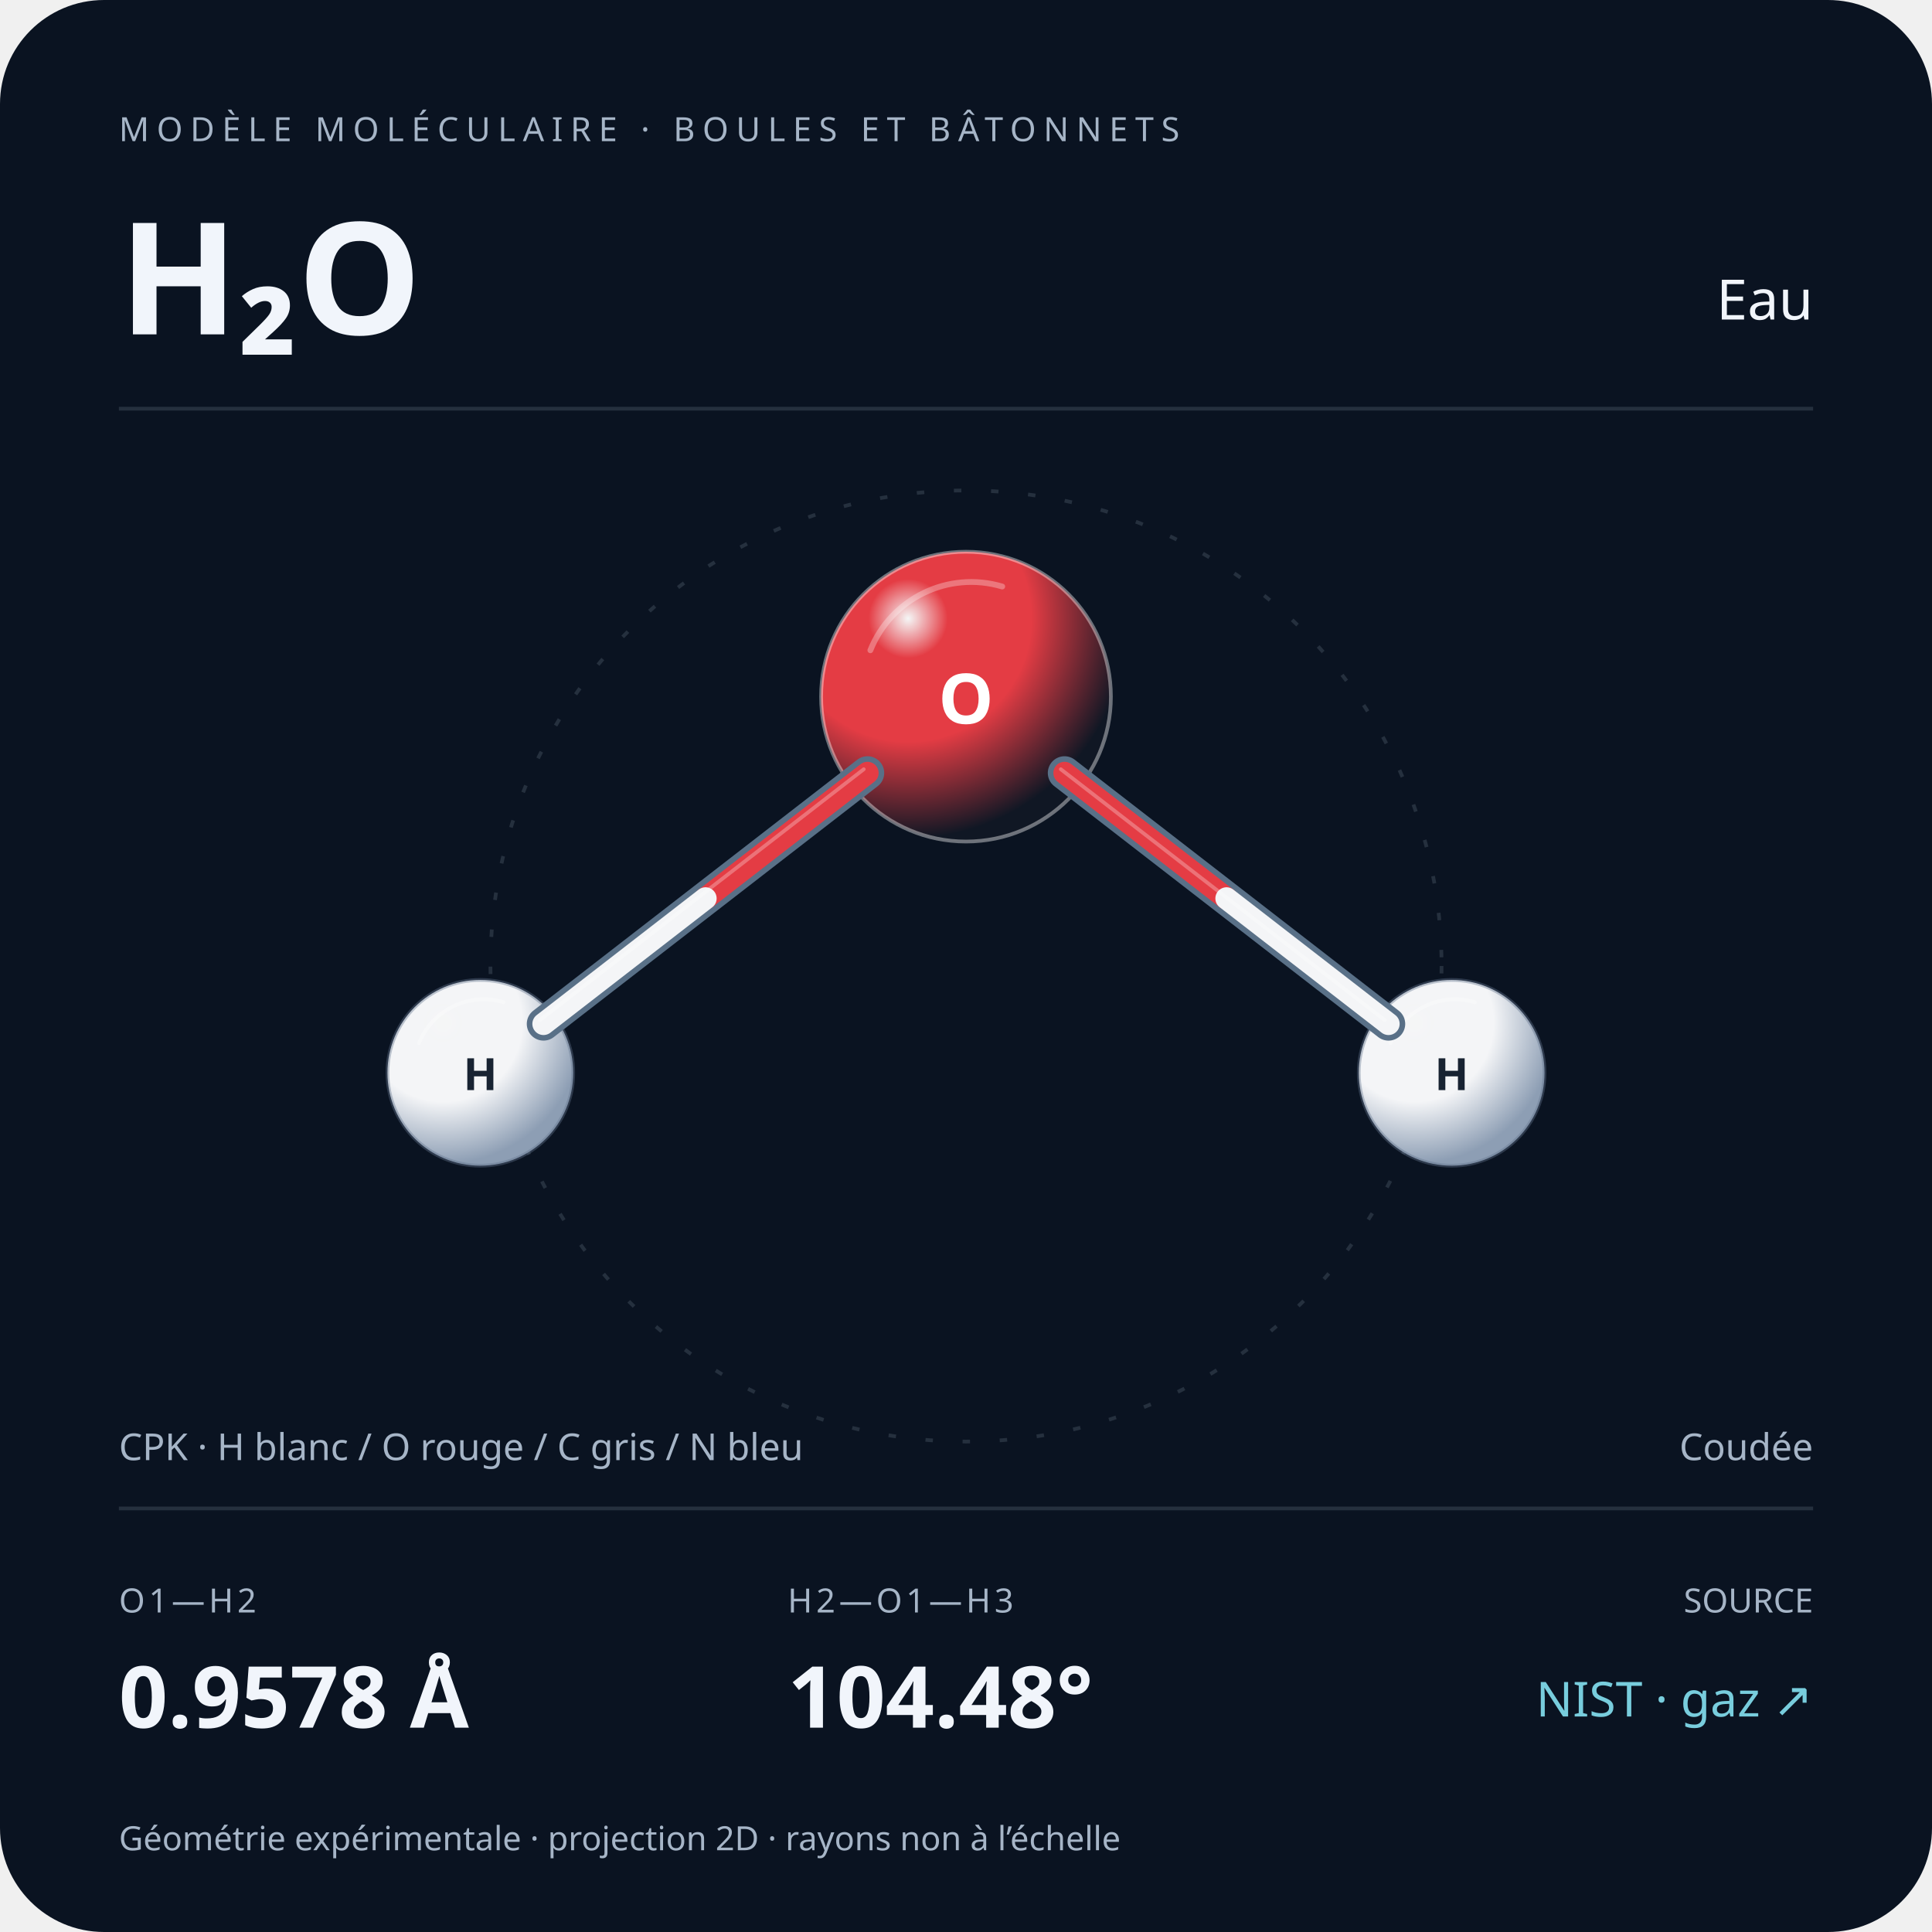
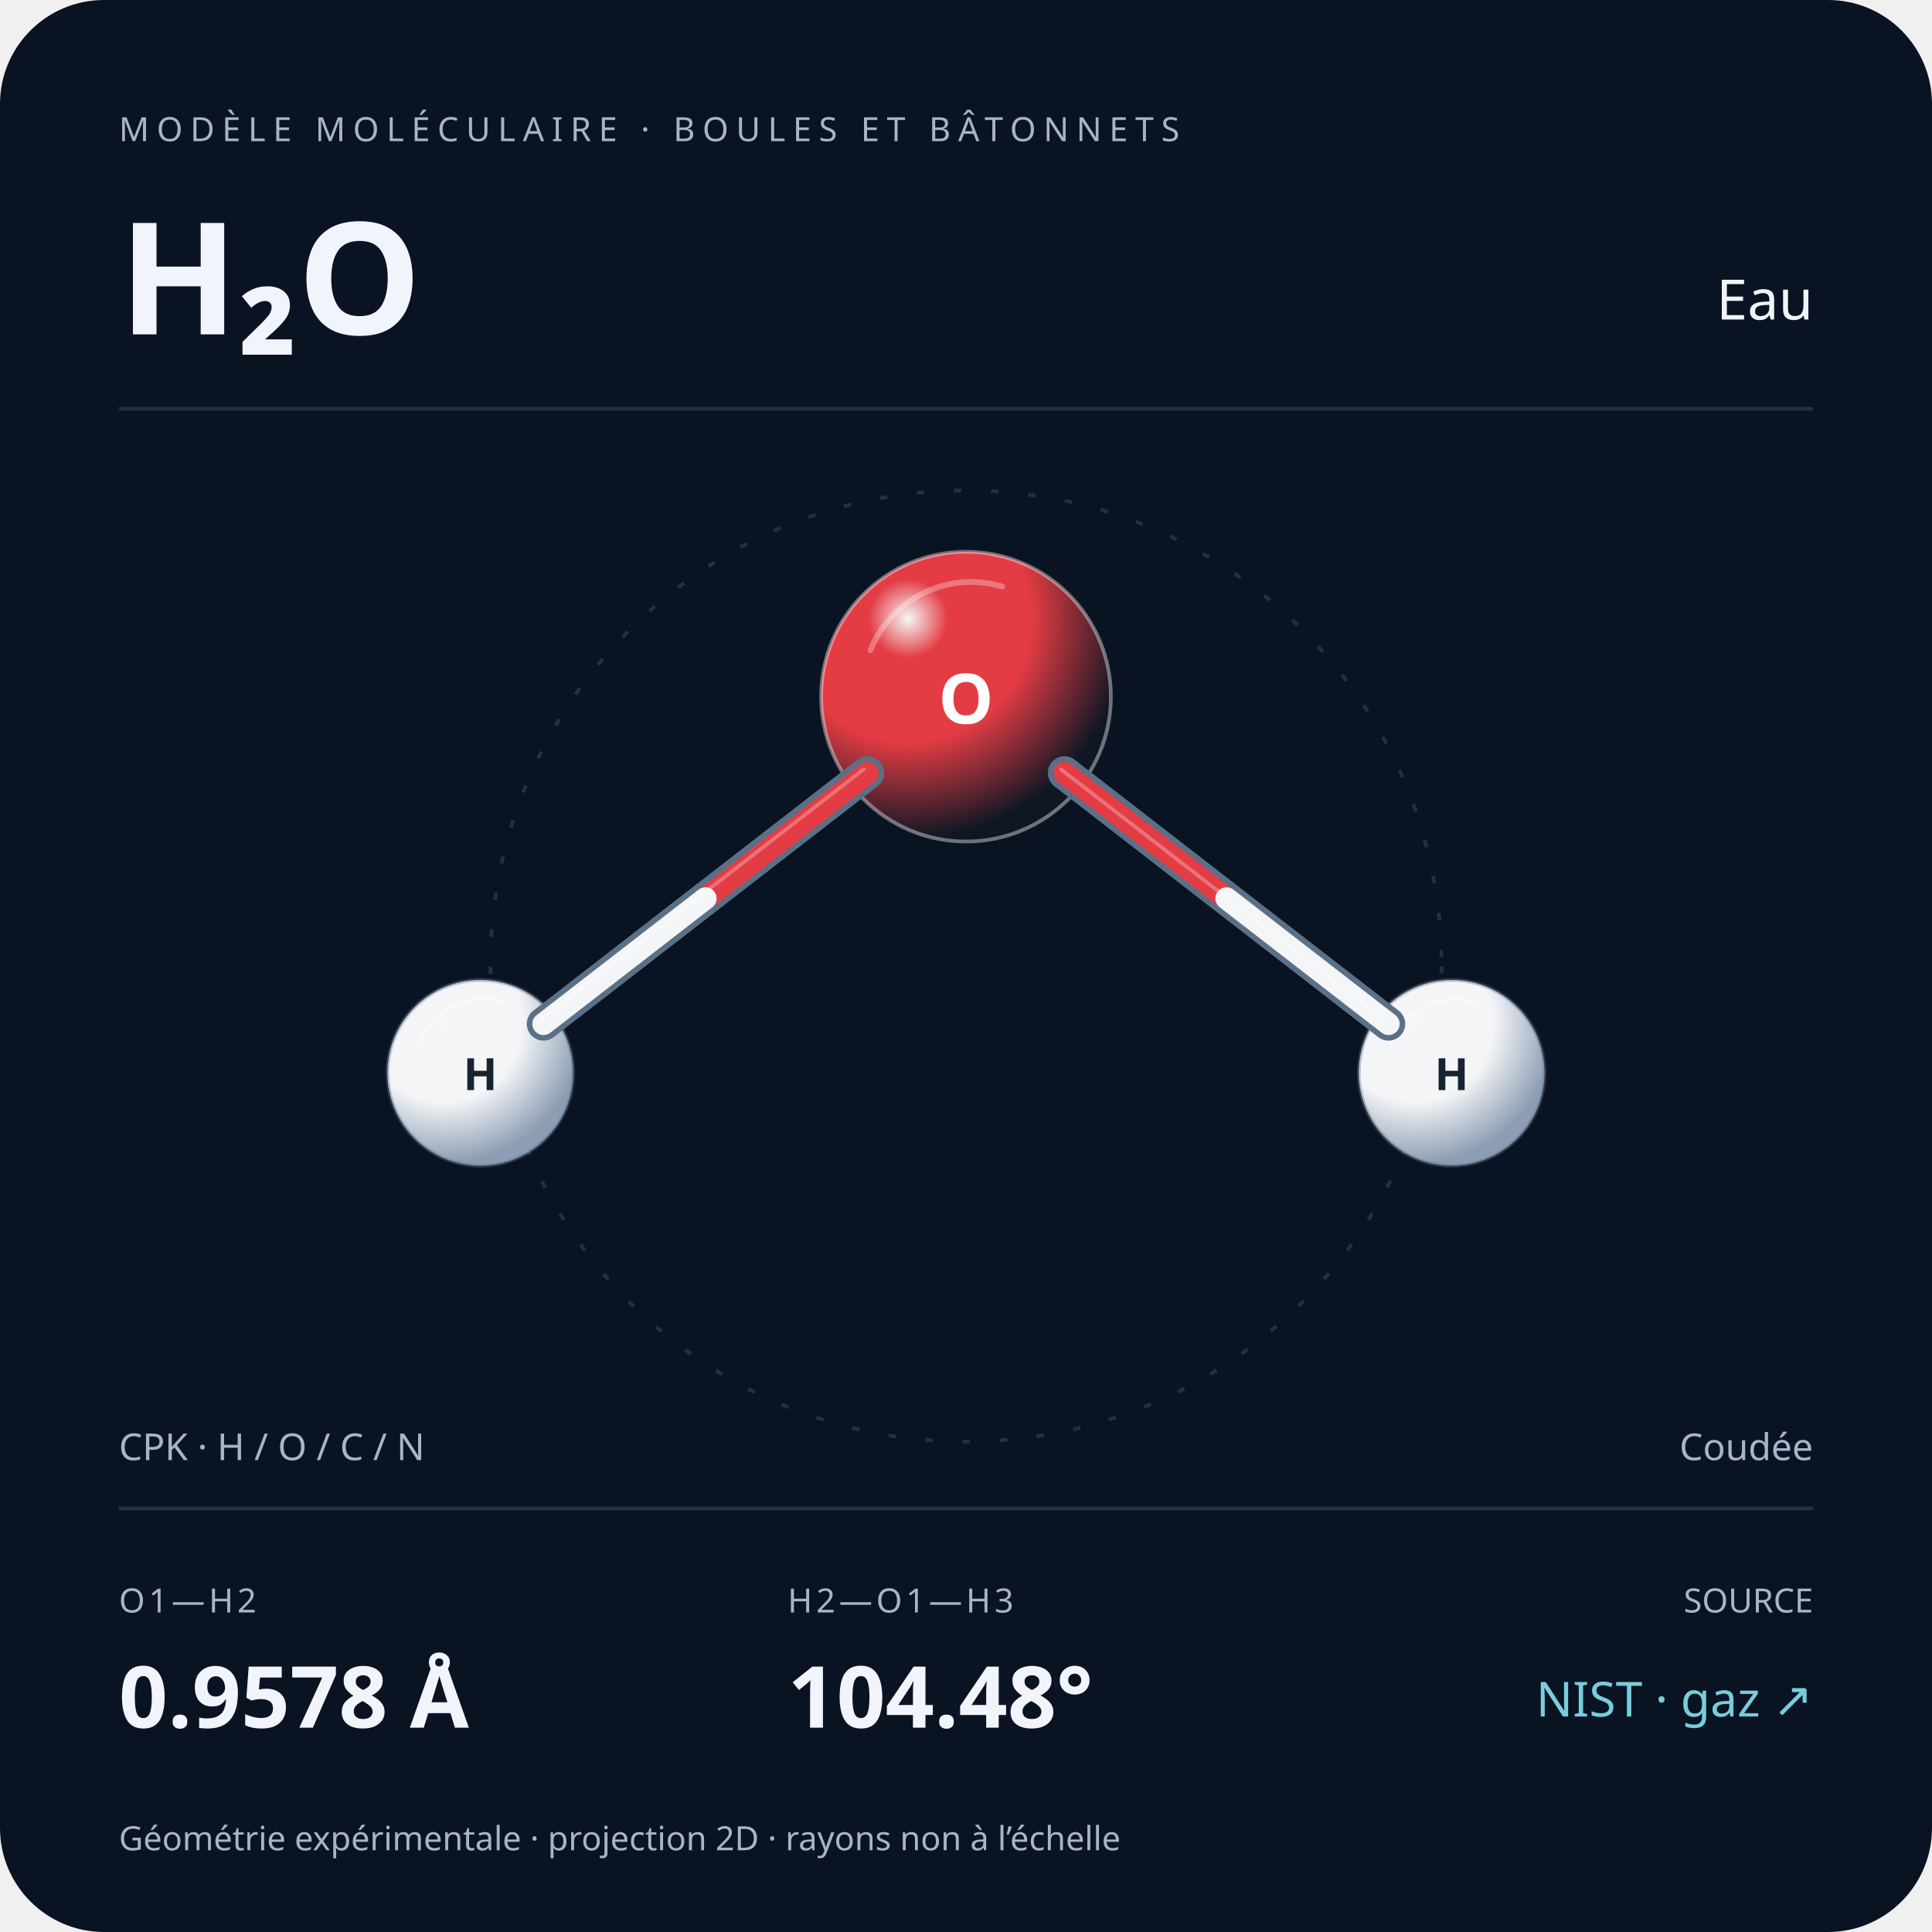
- <svg role="img" aria-label="Eau" data-molecule-status="sourced-geometry" viewBox="0 0 520 520" style="width:100%;height:100%;display:block;color:#f1f5fb;font-family:ui-sans-serif,system-ui,sans-serif">
+ <svg role="img" aria-label="Eau" data-motion-active="false" data-molecule-status="sourced-geometry" viewBox="0 0 520 520" style="width:100%;height:100%;display:block;color:#f1f5fb;font-family:ui-sans-serif,system-ui,sans-serif">
  <rect width="520" height="520" rx="28" fill="#0a1321" />
  <g fill="#f1f5fb">
    <text x="32" y="38" font-size="9" letter-spacing="2" fill="#a6b5c7">MODÈLE MOLÉCULAIRE · BOULES ET BÂTONNETS</text>
    <text x="32" y="90" font-size="42" font-weight="700">H₂O</text>
    <text x="488" y="86" text-anchor="end" font-size="15">Eau</text>
  </g>
  <g stroke="#a6b5c7" stroke-opacity=".18" fill="none">
    <path d="M32 110H488M32 406H488" />
    <circle cx="260" cy="260" r="128" stroke-dasharray="2 8" />
  </g>
  <g transform="translate(260 255)">
    <g data-science-layer="molecule" data-projection="orthographic">
      <g data-molecule-atom="O1" aria-label="O1 O">
        <g data-science-layer="atom-sphere" transform="translate(0 -67.49735)" opacity="1">
          <defs>
            <radialGradient id="sphere-R1d" cx="30%" cy="23%" r="76%">
              <stop stop-color="#ffffff" stop-opacity=".96" />
              <stop offset=".18" stop-color="#e43c44" />
              <stop offset=".56" stop-color="#e43c44" />
              <stop offset="1" stop-color="#101724" />
            </radialGradient>
          </defs>
          <circle r="39" fill="url(#sphere-R1d)" stroke="#ffffff" stroke-opacity=".4" stroke-width="1" />
          <path d="M-25.74 -12.48 A29.25 29.25 0 0 1 9.75 -29.64" fill="none" stroke="#fff" stroke-opacity=".3" stroke-width="1.56" stroke-linecap="round" />
          <text text-anchor="middle" dominant-baseline="central" fill="#ffffff" font-size="18.72" font-weight="650" font-family="ui-sans-serif,system-ui,sans-serif">O</text>
        </g>
      </g>
      <g data-molecule-atom="H2" aria-label="H2 H">
        <g data-science-layer="atom-sphere" transform="translate(130.7135 33.74867)" opacity="1">
          <defs>
            <radialGradient id="sphere-R2d" cx="30%" cy="23%" r="76%">
              <stop stop-color="#ffffff" stop-opacity=".96" />
              <stop offset=".18" stop-color="#f4f5f7" />
              <stop offset=".56" stop-color="#f4f5f7" />
              <stop offset="1" stop-color="#8d9eb4" />
            </radialGradient>
          </defs>
          <circle r="25" fill="url(#sphere-R2d)" stroke="#62758d" stroke-opacity=".4" stroke-width="1" />
          <path d="M-16.5 -8 A18.75 18.75 0 0 1 6.25 -19" fill="none" stroke="#fff" stroke-opacity=".3" stroke-width="1" stroke-linecap="round" />
          <text text-anchor="middle" dominant-baseline="central" fill="#182332" font-size="12" font-weight="650" font-family="ui-sans-serif,system-ui,sans-serif">H</text>
        </g>
      </g>
      <g data-molecule-atom="H3" aria-label="H3 H">
        <g data-science-layer="atom-sphere" transform="translate(-130.7135 33.74867)" opacity="1">
          <defs>
            <radialGradient id="sphere-R3d" cx="30%" cy="23%" r="76%">
              <stop stop-color="#ffffff" stop-opacity=".96" />
              <stop offset=".18" stop-color="#f4f5f7" />
              <stop offset=".56" stop-color="#f4f5f7" />
              <stop offset="1" stop-color="#8d9eb4" />
            </radialGradient>
          </defs>
          <circle r="25" fill="url(#sphere-R3d)" stroke="#62758d" stroke-opacity=".4" stroke-width="1" />
          <path d="M-16.5 -8 A18.75 18.75 0 0 1 6.25 -19" fill="none" stroke="#fff" stroke-opacity=".3" stroke-width="1" stroke-linecap="round" />
          <text text-anchor="middle" dominant-baseline="central" fill="#182332" font-size="12" font-weight="650" font-family="ui-sans-serif,system-ui,sans-serif">H</text>
        </g>
      </g>
      <g data-molecule-bond="O1-H2" data-bond-order="1">
        <g stroke-linecap="round">
          <path d="M26.516 -46.959L113.716 20.583" stroke="#597087" stroke-width="9" />
          <path d="M26.516 -46.959L70.116 -13.188" stroke="#e43c44" stroke-width="6" />
          <path d="M70.116 -13.188L113.716 20.583" stroke="#f4f5f7" stroke-width="6" />
          <path d="M25.516 -47.959L112.716 19.583" stroke="#fff" stroke-opacity=".28" stroke-width="1" />
        </g>
      </g>
      <g data-molecule-bond="O1-H3" data-bond-order="1">
        <g stroke-linecap="round">
          <path d="M-26.516 -46.959L-113.716 20.583" stroke="#597087" stroke-width="9" />
          <path d="M-26.516 -46.959L-70.116 -13.188" stroke="#e43c44" stroke-width="6" />
          <path d="M-70.116 -13.188L-113.716 20.583" stroke="#f4f5f7" stroke-width="6" />
          <path d="M-27.516 -47.959L-114.716 19.583" stroke="#fff" stroke-opacity=".28" stroke-width="1" />
        </g>
      </g>
    </g>
  </g>
  <g fill="#a6b5c7" font-size="10">
-     <text x="32" y="393">CPK · H blanc / O rouge / C gris / N bleu</text>
+     <text x="32" y="393">CPK · H / O / C / N</text>
    <text x="488" y="393" text-anchor="end">Coudée</text>
  </g>
  <g fill="#f1f5fb">
    <text x="32" y="434" font-size="9" letter-spacing="1" fill="#a6b5c7">O1—H2</text>
    <text x="32" y="465" font-size="23" font-weight="600">0.9578 Å</text>
    <text x="212" y="434" font-size="9" letter-spacing="1" fill="#a6b5c7">H2—O1—H3</text>
    <text x="212" y="465" font-size="23" font-weight="600">104.48°</text>
    <text x="488" y="434" text-anchor="end" font-size="9" fill="#a6b5c7">SOURCE</text>
    <a href="https://cccbdb.nist.gov/exp2x.asp?casno=7732185&amp;charge=0" target="_blank" rel="noreferrer">
      <text x="488" y="462" text-anchor="end" fill="#78cddd" font-size="13">NIST · gaz ↗</text>
    </a>
  </g>
  <text x="32" y="498" fill="#a6b5c7" font-size="9">Géométrie expérimentale · projection 2D · rayons non à l’échelle</text>
</svg>
